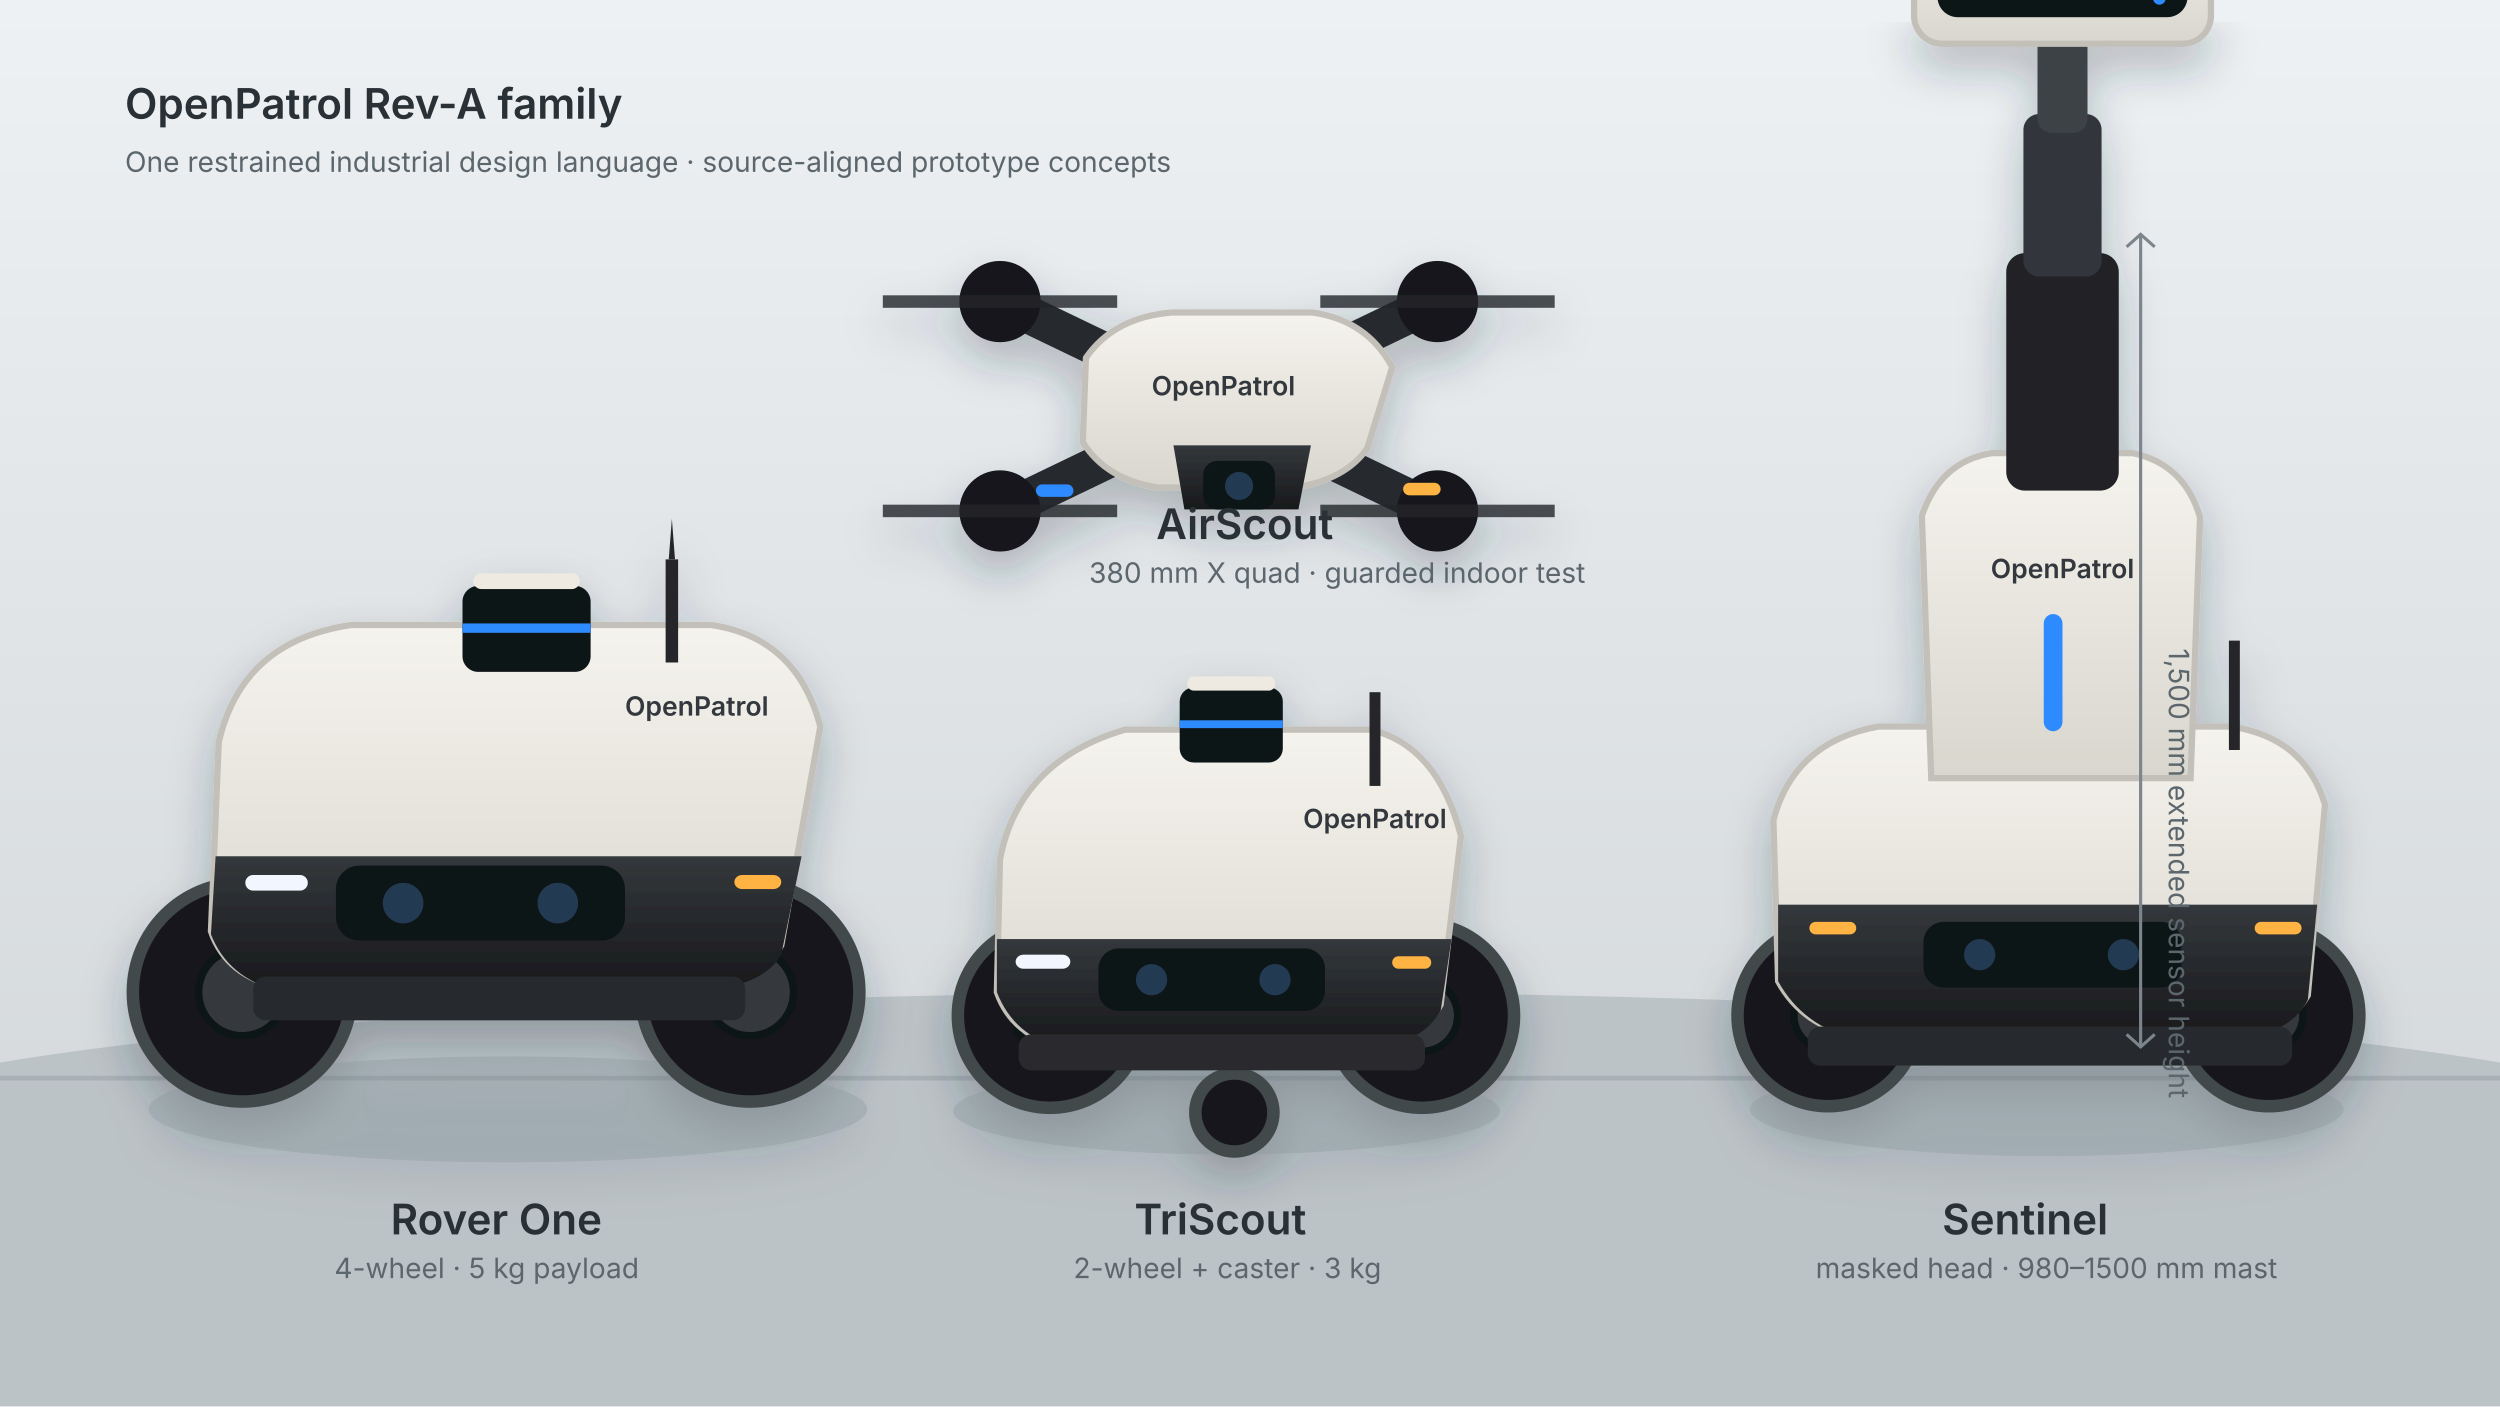
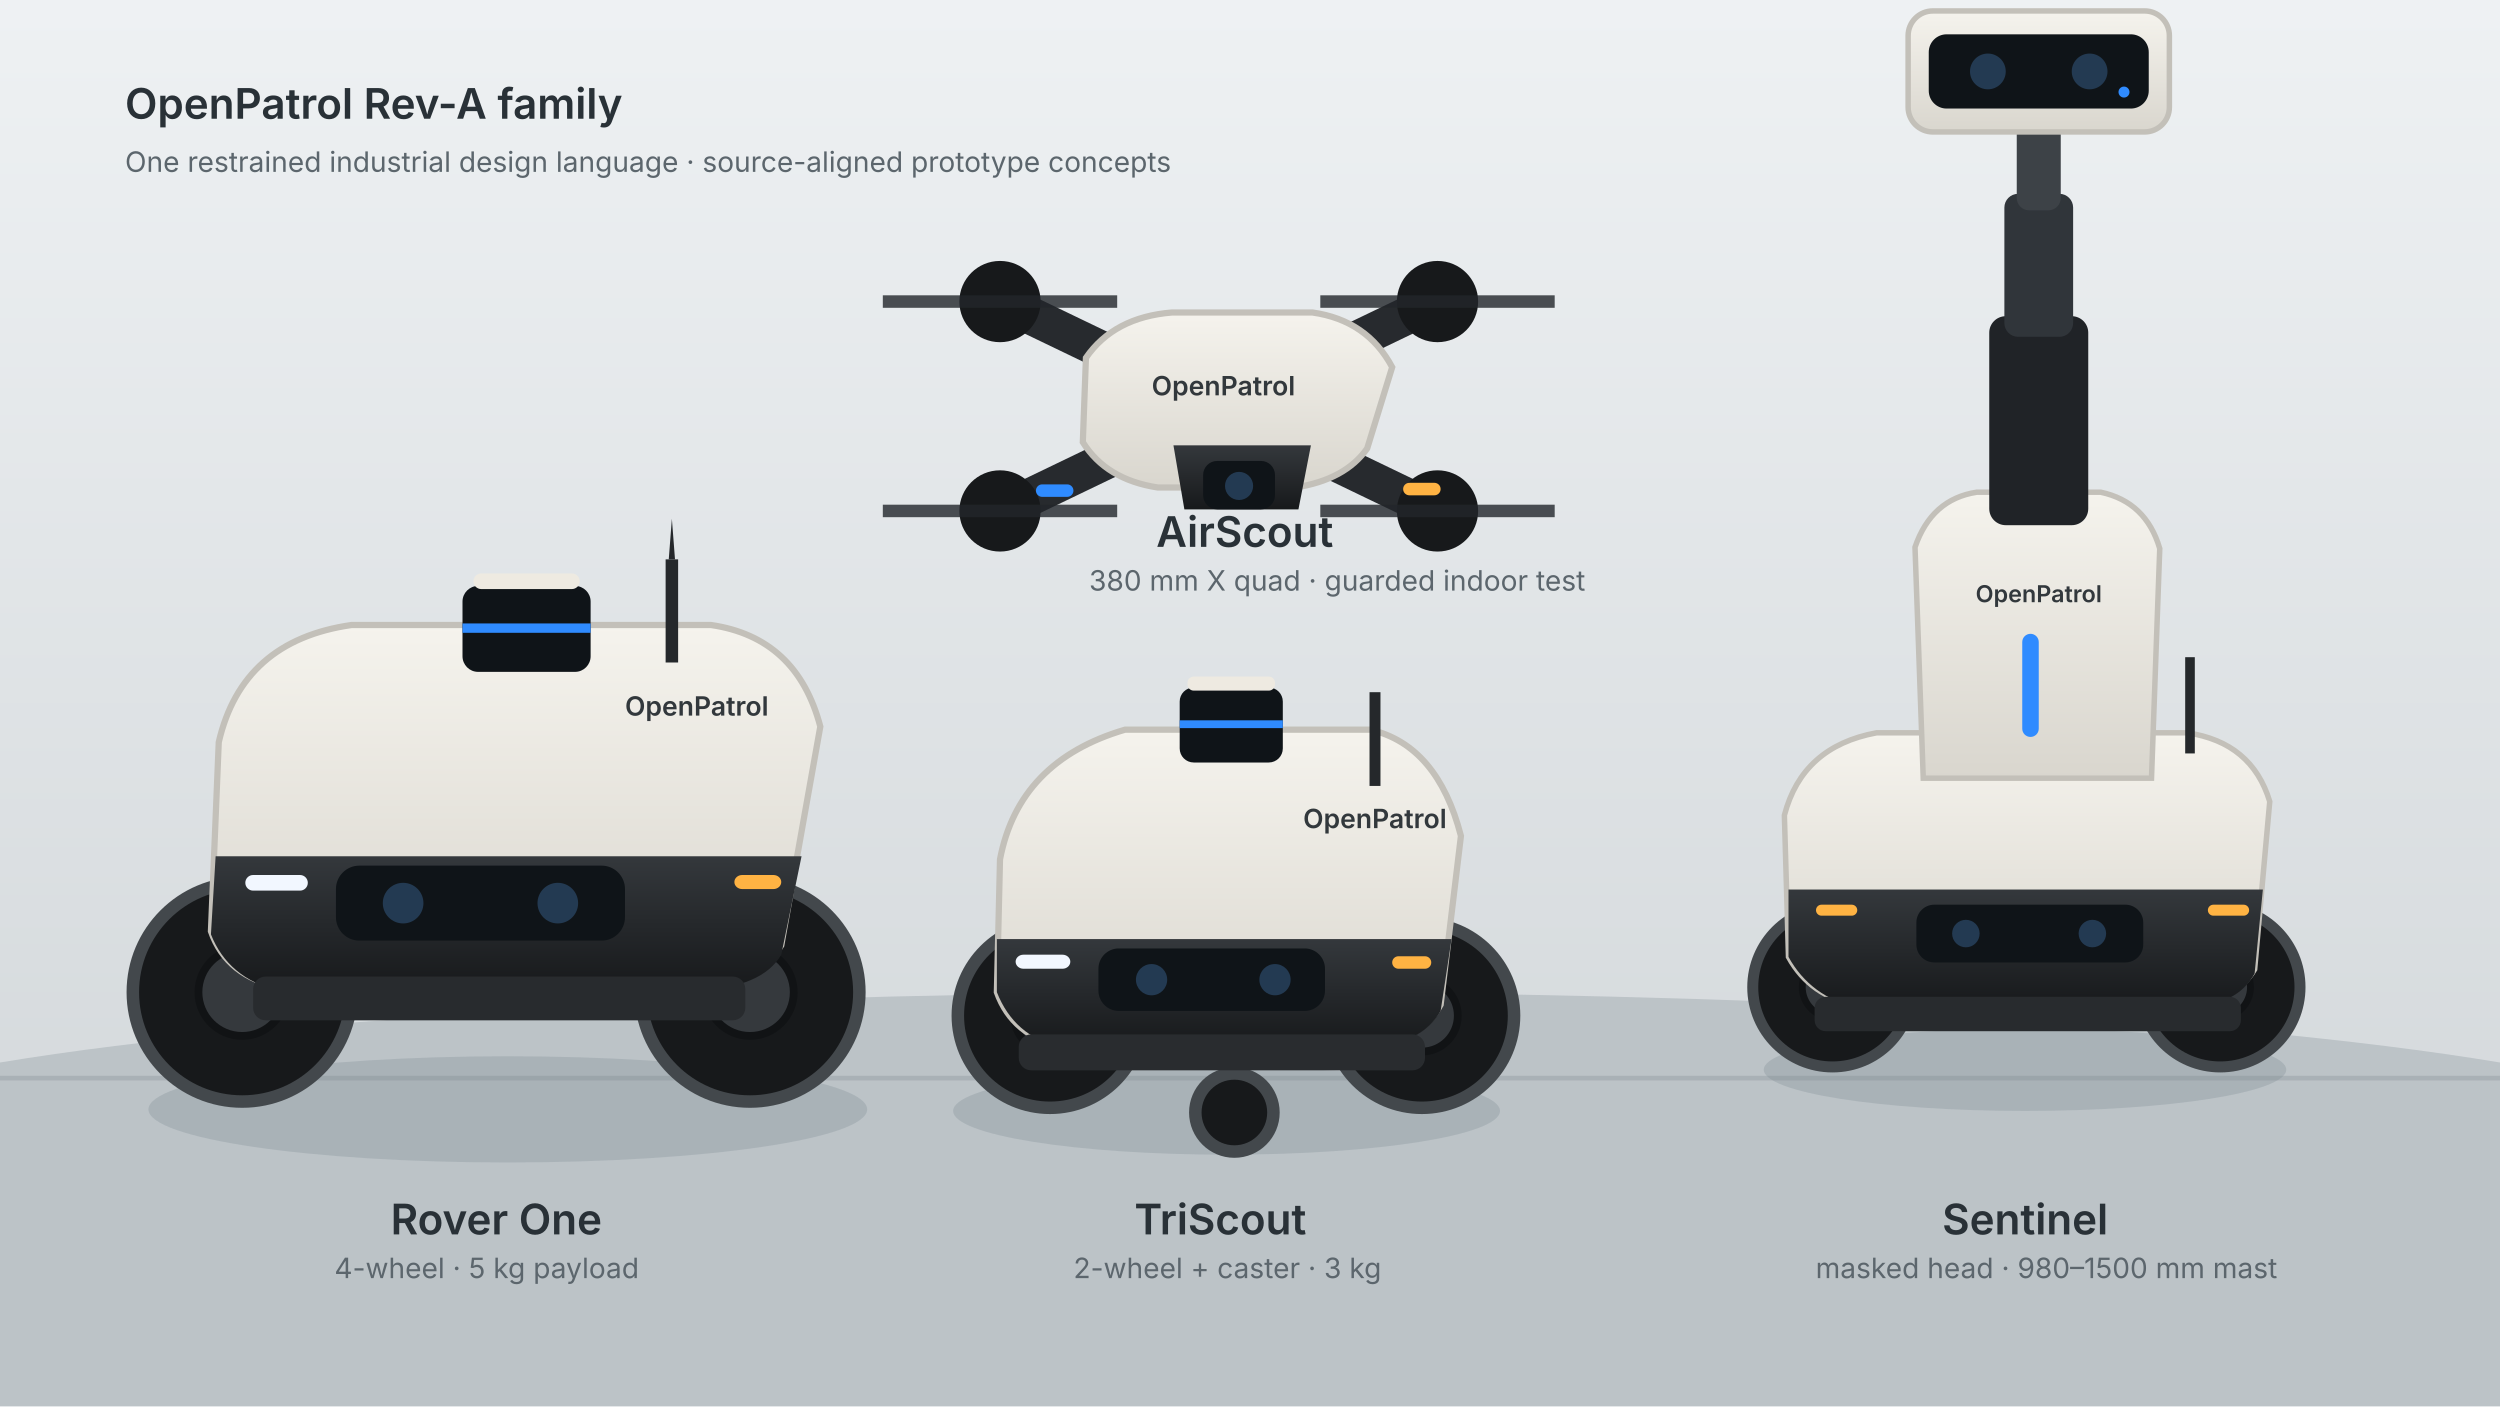
<svg xmlns="http://www.w3.org/2000/svg" width="1600" height="900" viewBox="0 0 1600 900" role="img" aria-labelledby="title desc">
  <defs>
    <linearGradient id="bg" x1="0" y1="0" x2="0" y2="1">
      <stop stop-color="#eef1f3" />
      <stop offset="1" stop-color="#cfd4d7" />
    </linearGradient>
    <linearGradient id="shell" x1="0" y1="0" x2="0" y2="1">
      <stop stop-color="#f5f3ed" />
      <stop offset="1" stop-color="#d9d6ce" />
    </linearGradient>
    <linearGradient id="dark" x1="0" y1="0" x2="0" y2="1">
      <stop stop-color="#34383c" />
      <stop offset="1" stop-color="#17191b" />
    </linearGradient>
-     <filter id="shadow" x="-30%" y="-30%" width="160%" height="160%">
-       <feDropShadow dx="0" dy="14" stdDeviation="14" flood-color="#24313a" flood-opacity=".28" />
-     </filter>
    <style>.label{font:600 27px Inter,Arial,sans-serif;fill:#293137}.sub{font:400 18px Inter,Arial,sans-serif;fill:#5c666d}.brand{font:600 17px Inter,Arial,sans-serif;fill:#32383c}.line{stroke:#7b858b;stroke-width:2;fill:none}.blue{fill:#2f8bff}.amber{fill:#ffb343}.glass{fill:#0f1418}.tire{fill:#17191b;stroke:#43484c;stroke-width:8}.hub{fill:#35393d;stroke:#111315;stroke-width:5}</style>
  </defs>
  <rect width="1600" height="900" fill="url(#bg)" />
  <path d="M0 680 C360 620 1240 620 1600 680 V900 H0Z" fill="#bcc3c7" />
  <path d="M0 690 H1600" stroke="#a9b1b6" stroke-width="3" />
  <text x="80" y="76" class="label" font-size="40">OpenPatrol Rev-A family</text>
  <text x="80" y="110" class="sub">One restrained industrial design language · source-aligned prototype concepts</text>
-   <g transform="translate(90 330)" filter="url(#shadow)">
+   <g transform="translate(90 330)">
    <ellipse cx="235" cy="380" rx="230" ry="34" fill="#718089" opacity=".25" />
    <g>
      <circle class="tire" cx="65" cy="305" r="70" />
      <circle class="hub" cx="65" cy="305" r="28" />
      <circle class="tire" cx="390" cy="305" r="70" />
      <circle class="hub" cx="390" cy="305" r="28" />
    </g>
    <path d="M50 145 Q65 80 135 70 H365 Q420 78 435 135 L410 275 Q395 300 355 302 H90 Q55 295 45 266Z" fill="url(#shell)" stroke="#c3c0b9" stroke-width="4" />
    <path d="M48 218 H423 L410 281 Q398 302 356 304 H88 Q56 296 45 268Z" fill="url(#dark)" />
    <rect x="125" y="224" width="185" height="48" rx="15" class="glass" />
    <circle cx="168" cy="248" r="13" fill="#233a52" />
    <circle cx="267" cy="248" r="13" fill="#233a52" />
    <rect x="67" y="230" width="40" height="10" rx="5" fill="#f2f7ff" />
    <rect x="380" y="230" width="30" height="9" rx="5" class="amber" />
    <rect x="72" y="295" width="315" height="28" rx="8" fill="#282b2e" />
    <g transform="translate(206 45)">
      <rect width="82" height="55" rx="10" class="glass" />
      <rect y="24" width="82" height="6" class="blue" />
      <rect x="7" y="-8" width="68" height="10" rx="5" fill="#eeeae1" />
    </g>
    <line x1="340" y1="94" x2="340" y2="28" stroke="#25282b" stroke-width="8" />
    <path d="M338 28 L342 28 L340 2Z" fill="#25282b" />
    <text x="310" y="128" class="brand">OpenPatrol</text>
  </g>
  <text x="250" y="790" class="label">Rover One</text>
  <text x="214" y="818" class="sub">4-wheel · 5 kg payload</text>
-   <g transform="translate(610 405)" filter="url(#shadow)">
+   <g transform="translate(610 405)">
    <ellipse cx="175" cy="306" rx="175" ry="28" fill="#718089" opacity=".25" />
    <circle class="tire" cx="62" cy="245" r="59" />
    <circle class="hub" cx="62" cy="245" r="23" />
    <circle class="tire" cx="300" cy="245" r="59" />
    <circle class="hub" cx="300" cy="245" r="23" />
    <circle cx="180" cy="307" r="25" class="tire" />
    <path d="M30 145 Q42 82 110 62 H267 Q310 72 325 130 L312 238 Q300 260 267 265 H70 Q38 258 28 230Z" fill="url(#shell)" stroke="#c3c0b9" stroke-width="4" />
    <path d="M28 196 H319 L312 242 Q300 263 268 265 H68 Q39 258 28 230Z" fill="url(#dark)" />
    <rect x="93" y="202" width="145" height="40" rx="13" class="glass" />
    <circle cx="127" cy="222" r="10" fill="#233a52" />
    <circle cx="206" cy="222" r="10" fill="#233a52" />
    <rect x="40" y="206" width="35" height="9" rx="5" fill="#f2f7ff" />
    <rect x="281" y="207" width="25" height="8" rx="4" class="amber" />
    <rect x="42" y="257" width="260" height="23" rx="8" fill="#292c2f" />
    <g transform="translate(145 35)">
      <rect width="66" height="48" rx="9" class="glass" />
      <rect y="21" width="66" height="5" class="blue" />
      <rect x="5" y="-7" width="56" height="9" rx="4" fill="#eeeae1" />
    </g>
    <line x1="270" y1="98" x2="270" y2="38" stroke="#25282b" stroke-width="7" />
    <text x="224" y="125" class="brand">OpenPatrol</text>
  </g>
  <text x="726" y="790" class="label">TriScout</text>
  <text x="687" y="818" class="sub">2-wheel + caster · 3 kg</text>
-   <g transform="translate(565 175)" filter="url(#shadow)">
+   <g transform="translate(565 175)">
    <path d="M215 85 L80 20 M215 85 L350 20 M215 85 L80 150 M215 85 L350 150" stroke="#272a2e" stroke-width="24" stroke-linecap="round" />
    <g fill="#17191b">
      <circle cx="75" cy="18" r="26" />
      <circle cx="355" cy="18" r="26" />
      <circle cx="75" cy="152" r="26" />
      <circle cx="355" cy="152" r="26" />
    </g>
    <g stroke="#22262a" stroke-width="8" opacity=".8">
      <line x1="0" y1="18" x2="150" y2="18" />
      <line x1="280" y1="18" x2="430" y2="18" />
      <line x1="0" y1="152" x2="150" y2="152" />
      <line x1="280" y1="152" x2="430" y2="152" />
    </g>
    <path d="M130 54 Q148 28 185 25 H275 Q310 30 326 60 L310 112 Q296 132 264 137 H176 Q143 132 128 108Z" fill="url(#shell)" stroke="#c3c0b9" stroke-width="4" />
    <path d="M186 110 H274 L266 151 H193Z" fill="url(#dark)" />
    <rect x="205" y="120" width="46" height="31" rx="9" class="glass" />
    <circle cx="228" cy="136" r="9" fill="#233a52" />
    <rect x="98" y="135" width="24" height="8" rx="4" class="blue" />
    <rect x="333" y="134" width="24" height="8" rx="4" class="amber" />
    <text x="218" y="78" text-anchor="middle" class="brand">OpenPatrol</text>
  </g>
-   <text x="740" y="345" class="label">AirScout</text>
-   <text x="697" y="373" class="sub">380 mm X quad · guarded indoor test</text>
-   <g transform="translate(1110 165)" filter="url(#shadow)">
+   <text x="740" y="350" class="label">AirScout</text>
+   <text x="697" y="378" class="sub">380 mm X quad · guarded indoor test</text>
+   <g transform="translate(1120 205) scale(.88)">
    <ellipse cx="200" cy="545" rx="190" ry="30" fill="#718089" opacity=".25" />
    <circle class="tire" cx="60" cy="485" r="58" />
    <circle class="hub" cx="60" cy="485" r="22" />
    <circle class="tire" cx="342" cy="485" r="58" />
    <circle class="hub" cx="342" cy="485" r="22" />
    <path d="M25 360 Q38 310 92 300 H318 Q365 307 378 350 L367 472 Q354 494 320 498 H78 Q44 492 28 463Z" fill="url(#shell)" stroke="#c3c0b9" stroke-width="4" />
    <path d="M28 414 H373 L367 475 Q355 498 318 500 H78 Q44 492 28 463Z" fill="url(#dark)" />
    <rect x="121" y="425" width="165" height="42" rx="13" class="glass" />
    <circle cx="157" cy="446" r="10" fill="#233a52" />
    <circle cx="249" cy="446" r="10" fill="#233a52" />
    <rect x="48" y="425" width="30" height="8" rx="4" class="amber" />
    <rect x="333" y="425" width="30" height="8" rx="4" class="amber" />
    <rect x="47" y="492" width="310" height="25" rx="8" fill="#282b2e" />
    <path d="M120 165 Q132 130 165 125 H255 Q288 132 298 166 L292 333 H126Z" fill="url(#shell)" stroke="#c3c0b9" stroke-width="4" />
    <rect x="198" y="228" width="12" height="75" rx="6" class="blue" />
    <text x="210" y="205" text-anchor="middle" class="brand">OpenPatrol</text>
    <rect x="174" y="-3" width="72" height="152" rx="12" fill="#202327" />
    <rect x="185" y="-92" width="50" height="104" rx="10" fill="#30353a" />
    <rect x="194" y="-152" width="32" height="72" rx="9" fill="#3d4247" />
    <g transform="translate(115 -225)">
      <rect width="190" height="88" rx="18" fill="url(#shell)" stroke="#c3c0b9" stroke-width="4" />
      <rect x="15" y="17" width="160" height="54" rx="13" class="glass" />
      <circle cx="58" cy="44" r="13" fill="#233a52" />
      <circle cx="132" cy="44" r="13" fill="#233a52" />
      <circle cx="157" cy="59" r="4" class="blue" />
    </g>
    <line x1="320" y1="315" x2="320" y2="245" stroke="#25282b" stroke-width="7" />
  </g>
  <text x="1243" y="790" class="label">Sentinel</text>
  <text x="1162" y="818" class="sub">masked head · 980–1500 mm mast</text>
-   <g transform="translate(1370 150)">
-     <path d="M0 0 V520" class="line" />
-     <path d="M-9 8 L0 0 L9 8 M-9 512 L0 520 L9 512" class="line" />
-     <text x="18" y="265" class="sub" transform="rotate(90 18 265)">1,500 mm extended sensor height</text>
-   </g>
</svg>
